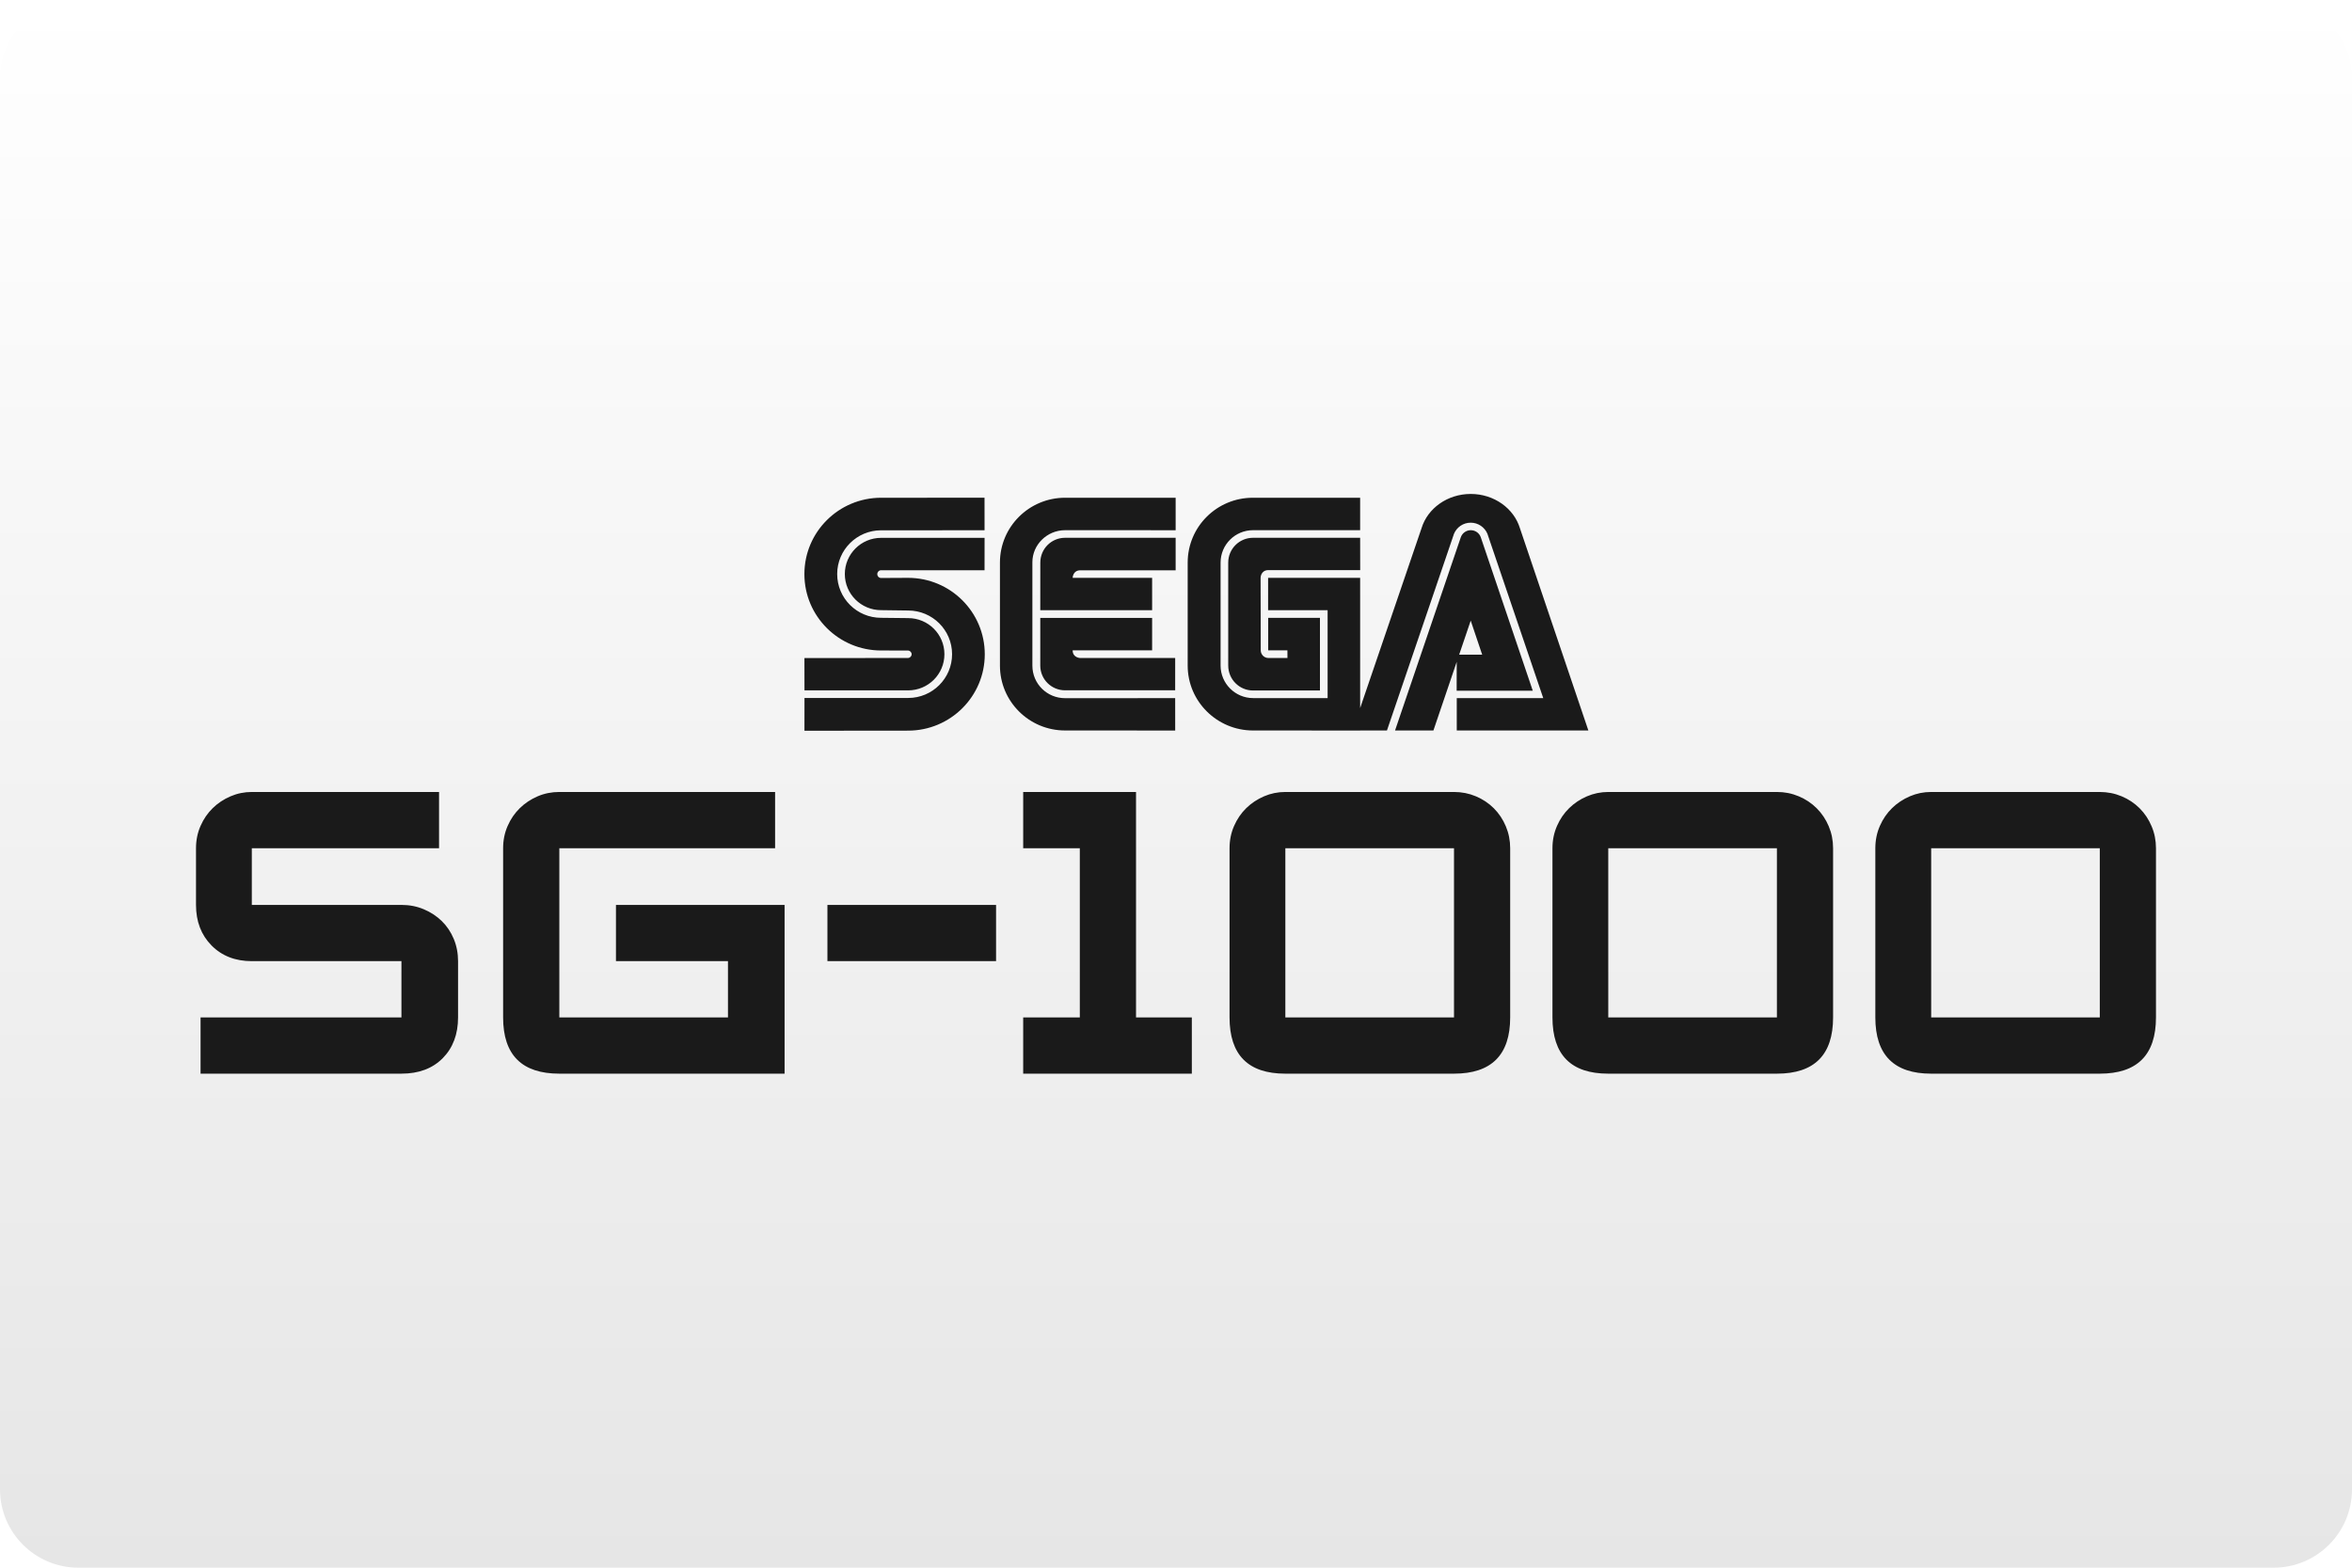
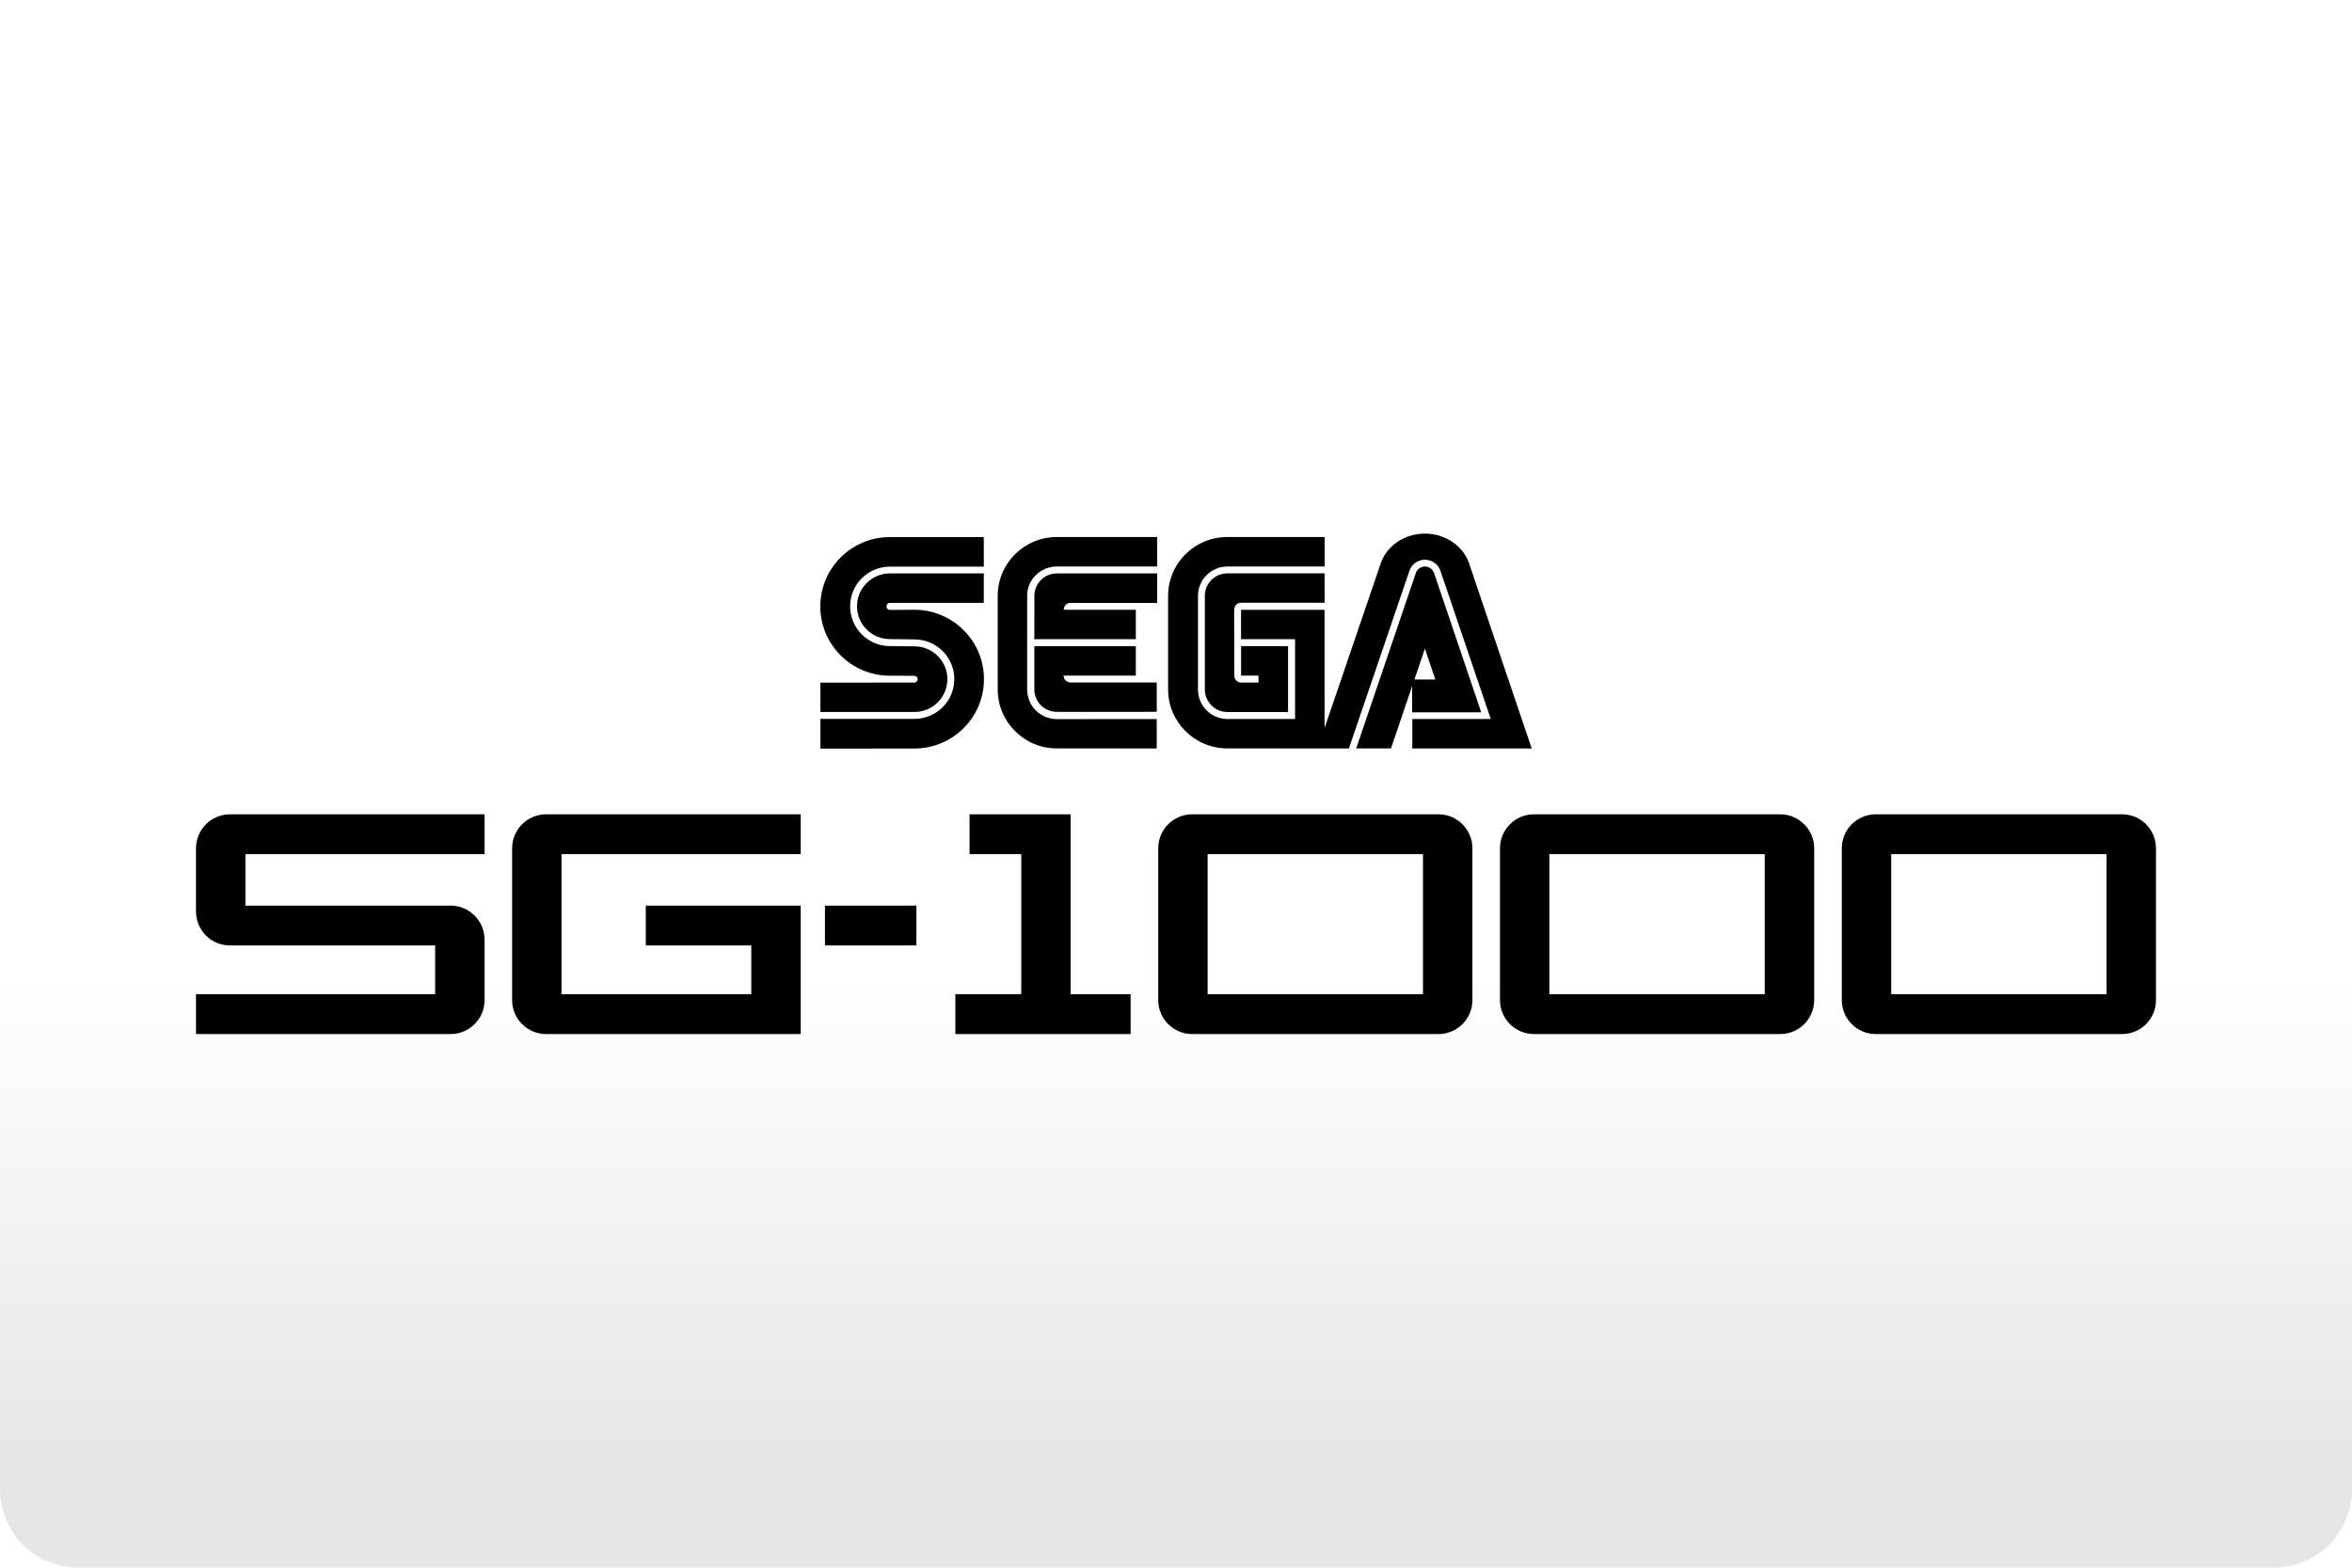
- <svg xmlns="http://www.w3.org/2000/svg" width="480" height="320" version="1.1" viewBox="0 0 480 320">
+ <svg xmlns="http://www.w3.org/2000/svg" width="480" height="320" version="1.1" viewBox="0 0 480 320" xml:space="preserve">
  <defs>
-     <linearGradient id="a" x1="81.598" x2="81.598" y2="84.667" gradientTransform="matrix(3.7795 0 0 3.7795 -.00025177 0)" gradientUnits="userSpaceOnUse">
+     <linearGradient id="a" x2="0" y1="200" y2="300" gradientUnits="userSpaceOnUse">
      <stop stop-color="#fff" offset="0" />
      <stop stop-color="#e6e6e6" offset="1" />
    </linearGradient>
  </defs>
-   <rect x="-0" y="9.1553e-8" width="480" height="320" ry="16" fill="url(#a)" stroke-linecap="square" stroke-linejoin="round" stroke-width="2" style="paint-order:stroke fill markers" />
-   <g transform="matrix(3.7795 0 0 3.7795 .0006998 -2.5447e-7)" fill="#1a1a1a" stroke-linejoin="round">
-     <path transform="scale(.26458)" d="m300.16 100.83c-4.784 0-8.808 2.95-10.041 6.975l-12.533 36.73v-26.58h-18.785v6.607h12.146v17.938h-15.201c-3.655 0-6.643-2.976-6.643-6.633v-21.029c0-3.66 2.966-6.611 6.625-6.611h21.857v-6.623h-21.91c-7.34 0-13.287 5.922-13.287 13.234v21.029c0 7.313 6 13.244 13.34 13.244l21.857 0.01v-6e-3h5.469l13.686-40.156c0.556-1.33 1.868-2.266 3.408-2.266 1.532 0 2.847 0.937 3.408 2.258l11.398 33.549h-17.65v6.615h26.859l-13.969-41.293c-1.224-4.028-5.258-6.992-10.035-6.992zm-99.232 0.771-21.104 2e-3c-8.641 0-15.66 6.976-15.66 15.588 0 8.612 7.019 15.59 15.66 15.59l5.459 8e-3c0.415 0 0.768 0.338 0.768 0.766 0 0.419-0.352 0.758-0.768 0.758l-21.111 0.016 8e-3 6.594h21.154c4.096 0 7.408-3.301 7.408-7.381 0-4.075-3.313-7.371-7.408-7.371l-5.516-0.06c-4.947 0-8.961-3.996-8.961-8.936 0-4.926 4.014-8.926 8.961-8.926l21.115-6e-3 -6e-3 -6.641zm16.438 2e-3c-7.344 0-13.293 5.922-13.293 13.234v21.029c0 7.313 5.949 13.244 13.293 13.244l22.473 0.01-4e-3 -6.611-22.469 8e-3c-3.668 0-6.672-2.921-6.672-6.65v-21.102c0-3.588 3.004-6.537 6.672-6.537l22.566 6e-3v-6.629l-22.566-2e-3zm82.799 6.623c-0.946 0-1.746 0.609-2.041 1.451l-13.418 39.438h7.832l4.756-14.01-0.012 5.889h15.535l-10.609-31.316c-0.286-0.842-1.094-1.451-2.041-1.451h-2e-3zm-22.58 1.545-21.857 6e-3c-2.799 0-5.066 2.266-5.066 5.062v21.029h2e-3c0 2.802 2.268 5.08 5.066 5.08h13.652v-14.822h-10.562v6.629h3.922l0.01 1.557h-3.902c-0.852 0-1.549-0.706-1.549-1.557l-0.033-14.803s-4e-3 -1.54 1.566-1.578h18.762l-0.01-6.604zm-60.219 6e-3c-2.803 0-5.055 2.266-5.055 5.062l-8e-3 9.723h22.828v-6.606h-16.221s0.022-1.543 1.578-1.543h19.443v-6.637h-22.566zm-37.547 0.012c-4.083 0-7.402 3.314-7.402 7.385 0 4.075 3.319 7.375 7.402 7.375l5.518 0.072c4.956 0 8.967 3.995 8.967 8.922 0 4.93-4.01 8.932-8.967 8.932h-21.154l-8e-3 6.688 21.143-0.021c8.65 0 15.658-6.981 15.658-15.584 0-8.62-7.008-15.604-15.658-15.604l-5.492 0.029c-0.433 0-0.783-0.355-0.783-0.791 0-0.436 0.351-0.791 0.783-0.791l21.105 6e-3 6e-3 -6.615-21.117-2e-3zm55.311 16.346-22.826 2e-3v9.732c0 2.788 2.268 5.041 5.062 5.041l22.467-0.01 4e-3 -6.582h-19.348s-1.557-6e-3 -1.578-1.562h16.219v-6.621zm65.021 0.553 2.338 6.941h-4.693zm-248.76 34.975c-1.519 2e-4 -2.968 0.296-4.346 0.887-1.378 0.591-2.587 1.393-3.627 2.406-1.04 1.014-1.87 2.224-2.488 3.631-0.619 1.407-0.928 2.927-0.928 4.559v11.57c0 3.377 1.055 6.135 3.164 8.273 2.109 2.139 4.851 3.207 8.225 3.207h30.535v11.486h-40.994v11.48h40.994c3.542 0 6.353-1.055 8.434-3.166 2.081-2.111 3.121-4.882 3.121-8.314v-11.486c-3.8e-5 -1.632-0.295-3.151-0.885-4.559-0.59-1.408-1.405-2.618-2.445-3.631-1.04-1.013-2.264-1.813-3.67-2.404-1.406-0.591-2.924-0.887-4.555-0.887h-30.535v-11.57h38.211v-11.482h-38.211zm62.76 0c-1.575 2e-4 -3.051 0.296-4.428 0.887-1.377 0.591-2.586 1.393-3.627 2.406-1.041 1.014-1.872 2.224-2.49 3.631-0.619 1.407-0.928 2.927-0.928 4.559v34.537c-4e-5 7.655 3.824 11.48 11.473 11.48h45.971v-34.447h-34.414v11.48h22.859v11.486h-34.416v-34.537h44.033v-11.482h-44.033zm94.666 0v11.482h11.557v34.537h-11.557v11.48h34.418v-11.48h-11.389v-46.02h-23.029zm53.5 0c-1.517 2e-4 -2.964 0.294-4.342 0.885-1.378 0.591-2.585 1.393-3.625 2.406-1.04 1.014-1.87 2.224-2.488 3.631-0.619 1.407-0.93 2.927-0.93 4.559v34.539c0 7.655 3.794 11.48 11.385 11.48h34.42c7.647 0 11.469-3.826 11.469-11.48v-34.539c-1.1e-4 -1.575-0.295-3.062-0.885-4.469-0.59-1.407-1.403-2.632-2.443-3.674-1.04-1.042-2.266-1.862-3.672-2.453-1.406-0.591-2.895-0.885-4.469-0.885h-34.42zm65.902 0c-1.517 2e-4 -2.964 0.294-4.342 0.885-1.378 0.591-2.585 1.393-3.625 2.406-1.04 1.014-1.87 2.224-2.488 3.631s-0.93 2.927-0.93 4.559v34.539c0 7.655 3.794 11.48 11.385 11.48h34.418c7.647 0 11.469-3.826 11.469-11.48v-34.539c-2e-5 -1.575-0.293-3.062-0.883-4.469-0.59-1.407-1.409-2.632-2.449-3.674-1.04-1.042-2.266-1.862-3.672-2.453-1.406-0.591-2.891-0.885-4.465-0.885h-34.418zm65.902 0c-1.517 2e-4 -2.97 0.294-4.348 0.885-1.378 0.591-2.587 1.393-3.627 2.406-1.04 1.014-1.87 2.224-2.488 3.631s-0.93 2.927-0.93 4.559v34.539c0 7.655 3.802 11.48 11.393 11.48h34.412c7.647 0 11.469-3.826 11.469-11.48v-34.539c-8e-5 -1.575-0.294-3.062-0.885-4.469-0.59-1.407-1.401-2.632-2.441-3.674-1.04-1.042-2.266-1.862-3.672-2.453-1.406-0.591-2.897-0.885-4.471-0.885h-34.412zm-131.8 11.48h34.42v34.539h-34.42zm65.902 0h34.418v34.539h-34.418zm65.902 0h34.412v34.539h-34.412zm-225.26 11.572v11.48h34.416v-11.48z" fill="#1a1a1a" stroke-linecap="round" stroke-width="6" style="paint-order:stroke markers fill" />
-   </g>
-   <style type="text/css">.st0{fill:#FC0C18;}
- 	.st1{fill:#FC0C18;}</style>
+   <rect width="480" height="320" ry="16" fill="url(#a)" />
+   <path d="m290.8 108.92c-4.344 0-7.99 2.677-9.105 6.334l-11.376 33.358v-24.138h-17.043v6.001h11.022v16.293h-13.793c-3.313 0-6.022-2.698-6.022-6.021v-19.106c0-3.323 2.688-6.001 6.011-6.001h19.835v-6.021h-19.888c-6.657 0-12.053 5.376-12.053 12.022v19.096c0 6.646 5.438 12.032 12.105 12.032l19.835 0.01h4.959l12.418-36.462c0.521-1.25 1.74-2.063 3.094-2.063s2.563 0.813 3.094 2.052l10.345 30.462h-16.012v6.011h24.367l-12.689-37.514c-1.104-3.657-4.771-6.344-9.105-6.344zm-75.122 0.698c-6.667 0-12.064 5.376-12.064 12.022v19.096c0.01 6.646 5.407 12.032 12.064 12.032l20.387 0.01v-6.001l-20.387 0.01c-3.323 0-6.053-2.656-6.053-6.042v-19.169c0-3.261 2.729-5.938 6.053-5.938h20.471v-6.021zm-34.056 0.011c-7.845 0-14.21 6.334-14.21 14.158 0 7.813 6.365 14.147 14.21 14.147l4.959 0.01c0.375 0 0.698 0.302 0.698 0.698 0 0.385-0.323 0.688-0.698 0.688l-19.158 0.01 0.01 5.99h19.189c3.719 0 6.72-3 6.72-6.699s-3-6.699-6.72-6.699l-5-0.052c-4.49 0-8.126-3.636-8.126-8.116 0-4.469 3.646-8.105 8.126-8.105h19.158l-0.01-6.032zm109.06 6.01c-0.764 0.048-1.463 0.541-1.729 1.314l-12.178 35.816h7.105l4.313-12.72-0.01 5.344h14.106l-9.626-28.44c-0.198-0.563-0.635-1.01-1.208-1.208-0.255-0.089-0.517-0.122-0.772-0.106zm-40.202 1.397c-2.542 0-4.594 2.063-4.594 4.594v19.096c0 2.542 2.063 4.615 4.594 4.615h12.387v-13.449h-9.584v6.021h3.552l0.01 1.417h-3.542c-0.771 0-1.406-0.635-1.406-1.417l-0.031-13.439c0.01-0.01 0.01-1.407 1.438-1.438h17.023l-0.01-6.001zm-68.861 0.01c-3.709 0-6.719 3.011-6.719 6.709s3.011 6.699 6.719 6.699l5 0.063c4.5 0 8.136 3.625 8.136 8.105s-3.636 8.116-8.136 8.116h-19.189l-0.01 6.074 19.179-0.021c7.845 0 14.21-6.345 14.21-14.158 0-7.824-6.365-14.168-14.21-14.168l-4.98 0.031c-0.396 0-0.708-0.323-0.708-0.719 0-0.396 0.312-0.719 0.708-0.719h19.148l0.01-6.011zm34.066 0c-2.542 0-4.584 2.063-4.584 4.594l-0.01 8.834h20.71v-6.001h-14.72s0.021-1.406 1.438-1.406h17.637v-6.021zm-4.594 14.856v8.834c0 2.531 2.063 4.573 4.594 4.573l20.388-0.011v-5.98h-17.554s-1.417-0.011-1.438-1.417h14.72v-6.001zm79.706 0.5 2.125 6.303h-4.261zm-243.86 33.816c-3.834 0-6.938 3.104-6.938 6.938v12.897c0 3.834 3.105 6.938 6.938 6.938h41.869v9.949h-48.807v8.136h51.953c3.834 0 6.938-3.104 6.938-6.938v-12.345c0-3.823-3.115-6.938-6.938-6.938h-41.869v-10.501h48.807v-8.136zm64.517 0c-3.834 0-6.938 3.104-6.938 6.938v30.982c0 3.834 3.104 6.938 6.938 6.938h51.953v-26.221h-31.618v8.136h21.533v9.949h-38.723v-28.586h48.807v-8.136zm86.415 0v8.136h10.553v28.586h-13.449v8.136h35.764v-8.136h-12.241v-36.723zm45.442 0c-3.834 0-6.938 3.104-6.938 6.938v30.982c0 3.834 3.105 6.938 6.938 6.938h50.245c3.834 0 6.938-3.104 6.938-6.938v-30.982c0-3.834-3.104-6.938-6.938-6.938zm69.747 0c-3.834 0-6.938 3.104-6.938 6.938v30.982c0 3.834 3.105 6.938 6.938 6.938h50.245c3.834 0 6.938-3.104 6.938-6.938v-30.982c0-3.834-3.104-6.938-6.938-6.938zm69.757 0c-3.834 0-6.938 3.104-6.938 6.938v30.982c0 3.834 3.104 6.938 6.938 6.938h50.245c3.834 0 6.938-3.104 6.938-6.938v-30.982c0-3.834-3.105-6.938-6.938-6.938zm-136.36 8.136h43.952v28.586h-43.952zm69.747 0h43.952v28.586h-43.952zm69.757 0h43.952v28.586h-43.952zm-217.6 10.501v8.136h18.658v-8.136z" />
</svg>
